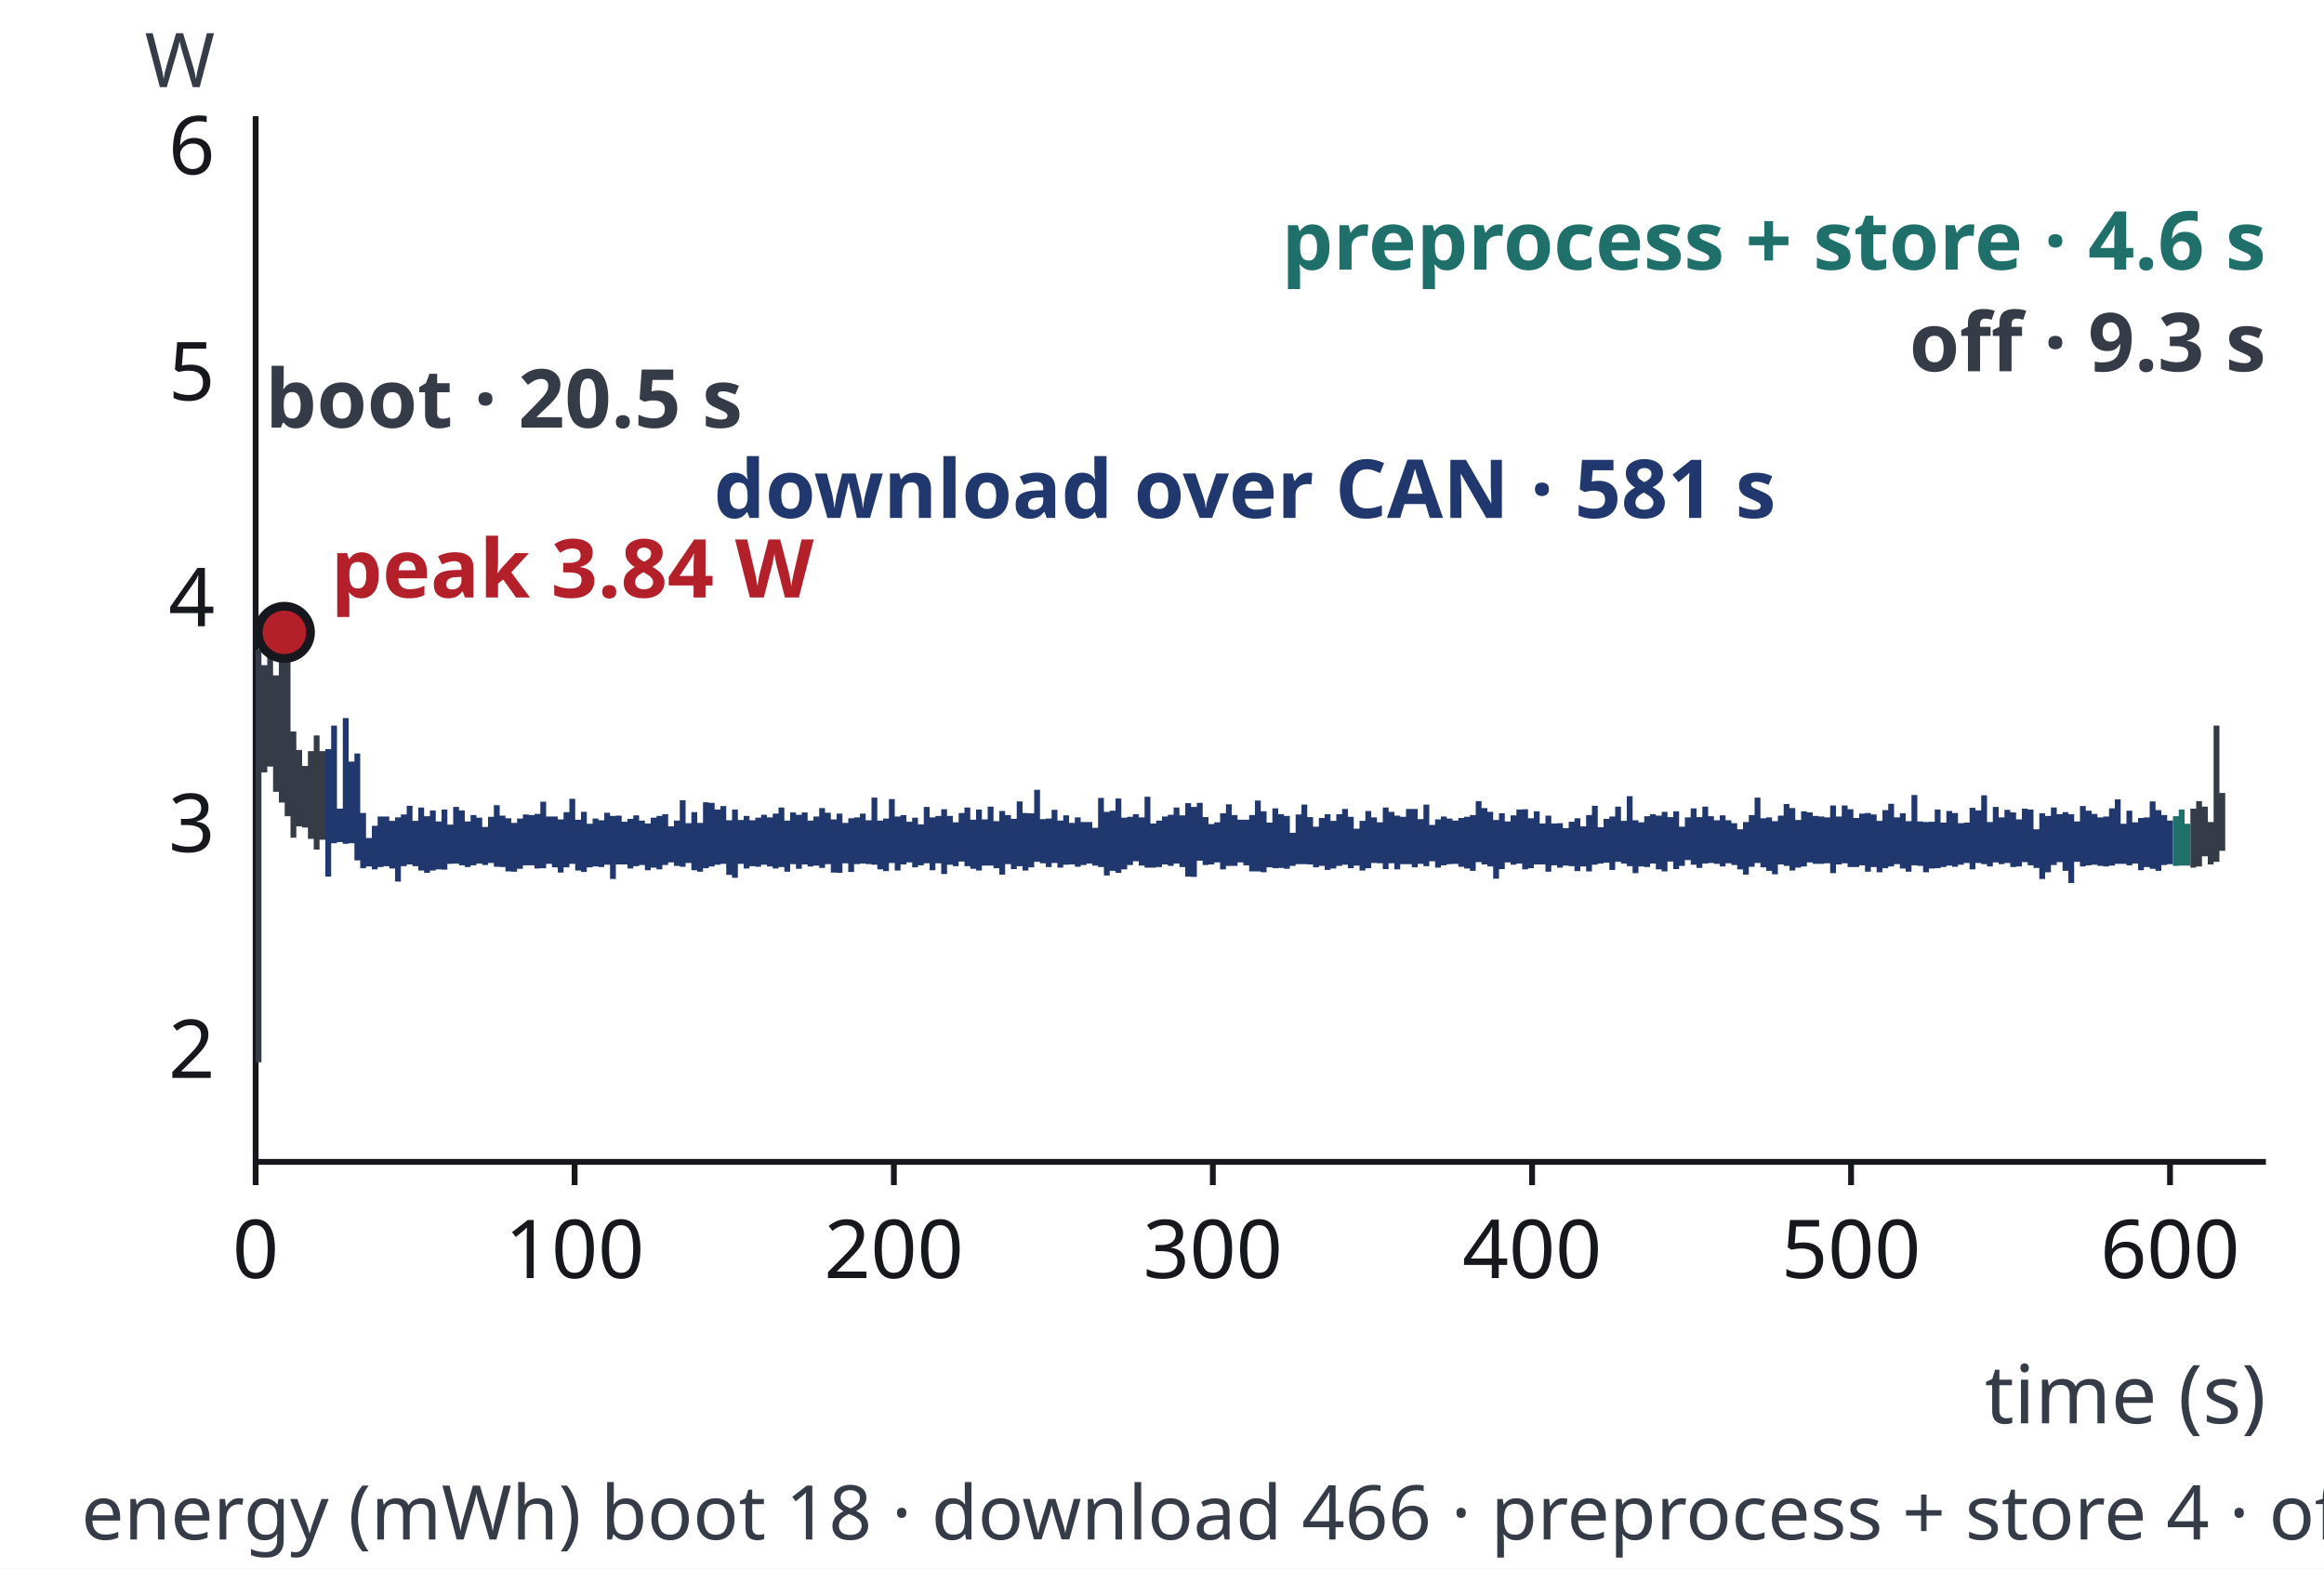
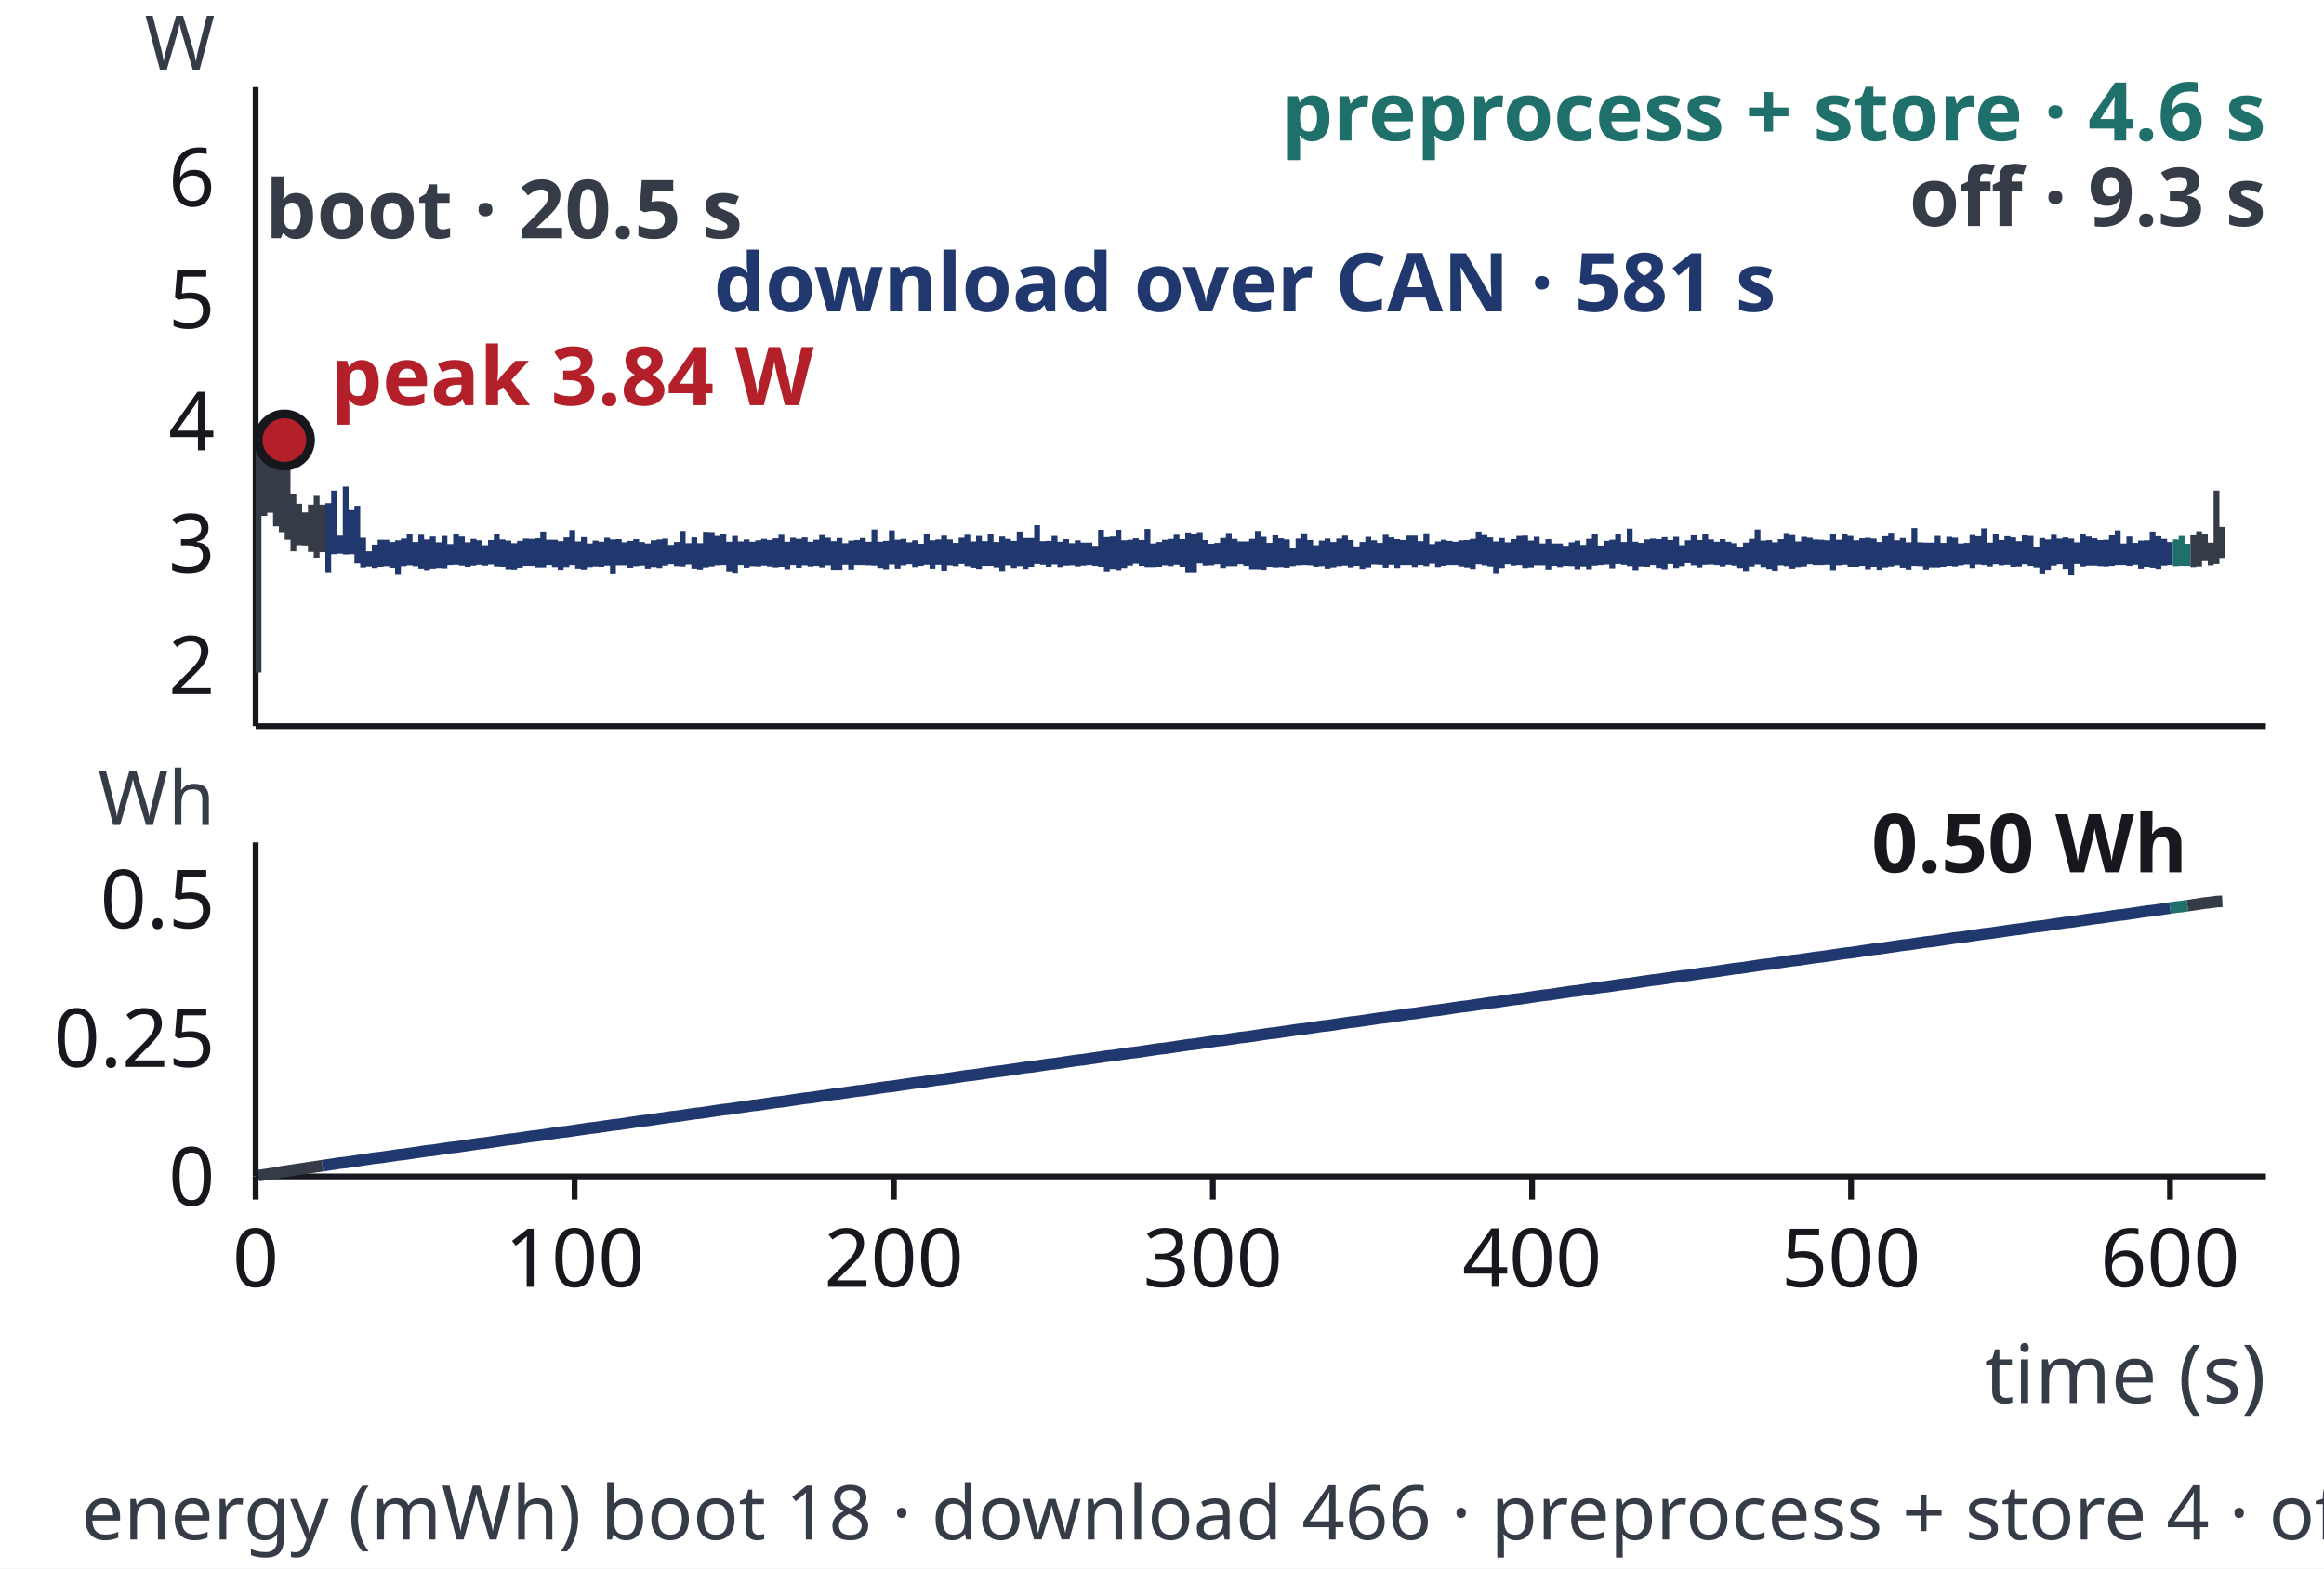
<svg xmlns="http://www.w3.org/2000/svg" width="800" height="540" viewBox="0 0 800 540">
  <rect width="800" height="540" fill="#FFFFFF" />
-   <text x="74" y="371.1" text-anchor="end" style="font-family:'Source Serif 4';font-size:28px" fill="#16181D">2</text>
-   <text x="74" y="293.3" text-anchor="end" style="font-family:'Source Serif 4';font-size:28px" fill="#16181D">3</text>
-   <text x="74" y="215.6" text-anchor="end" style="font-family:'Source Serif 4';font-size:28px" fill="#16181D">4</text>
-   <text x="74" y="137.8" text-anchor="end" style="font-family:'Source Serif 4';font-size:28px" fill="#16181D">5</text>
-   <text x="74" y="60.0" text-anchor="end" style="font-family:'Source Serif 4';font-size:28px" fill="#16181D">6</text>
-   <line x1="88.0" x2="88.0" y1="400" y2="408" stroke="#16181D" stroke-width="2" />
-   <text x="88.0" y="440" text-anchor="middle" style="font-family:'Source Serif 4';font-size:28px" fill="#16181D">0</text>
-   <line x1="197.8" x2="197.8" y1="400" y2="408" stroke="#16181D" stroke-width="2" />
-   <text x="197.8" y="440" text-anchor="middle" style="font-family:'Source Serif 4';font-size:28px" fill="#16181D">100</text>
-   <line x1="307.7" x2="307.7" y1="400" y2="408" stroke="#16181D" stroke-width="2" />
-   <text x="307.7" y="440" text-anchor="middle" style="font-family:'Source Serif 4';font-size:28px" fill="#16181D">200</text>
-   <line x1="417.5" x2="417.5" y1="400" y2="408" stroke="#16181D" stroke-width="2" />
-   <text x="417.5" y="440" text-anchor="middle" style="font-family:'Source Serif 4';font-size:28px" fill="#16181D">300</text>
-   <line x1="527.4" x2="527.4" y1="400" y2="408" stroke="#16181D" stroke-width="2" />
-   <text x="527.4" y="440" text-anchor="middle" style="font-family:'Source Serif 4';font-size:28px" fill="#16181D">400</text>
-   <line x1="637.2" x2="637.2" y1="400" y2="408" stroke="#16181D" stroke-width="2" />
-   <text x="637.2" y="440" text-anchor="middle" style="font-family:'Source Serif 4';font-size:28px" fill="#16181D">500</text>
-   <line x1="747.0" x2="747.0" y1="400" y2="408" stroke="#16181D" stroke-width="2" />
-   <text x="747.0" y="440" text-anchor="middle" style="font-family:'Source Serif 4';font-size:28px" fill="#16181D">600</text>
-   <line x1="88" x2="88" y1="40" y2="400" stroke="#16181D" stroke-width="2" />
-   <line x1="88" x2="780" y1="400" y2="400" stroke="#16181D" stroke-width="2" />
-   <path d="M89,223.7 L89,365.7 M91,229.0 L91,265.9 M93,223.5 L93,263.9 M95,232.5 L95,272.6 M97,217.7 L97,276.3 M99,219.5 L99,281.0 M101,251.8 L101,288.4 M103,258.2 L103,284.5 M105,263.7 L105,284.9 M107,258.6 L107,288.8 M109,253.2 L109,292.5 M111,258.6 L111,289.1 M755,278.4 L755,298.7 M757,275.8 L757,298.3 M759,277.7 L759,294.8 M761,283.0 L761,297.6 M763,249.8 L763,296.7 M765,273.0 L765,292.9" fill="none" stroke="#353B47" stroke-width="2" />
-   <path d="M113,257.9 L113,301.8 M115,249.8 L115,290.3 M117,278.4 L117,289.9 M119,247.2 L119,290.5 M121,262.2 L121,290.3 M123,259.4 L123,296.2 M125,279.9 L125,298.9 M127,288.5 L127,298.3 M129,284.3 L129,299.3 M131,281.1 L131,298.5 M133,281.1 L133,298.2 M135,282.6 L135,299.0 M137,281.4 L137,303.5 M139,280.4 L139,298.2 M141,277.4 L141,297.6 M143,282.6 L143,298.2 M145,278.0 L145,299.7 M147,281.0 L147,300.5 M149,279.0 L149,299.7 M151,282.8 L151,299.3 M153,278.7 L153,299.4 M155,283.9 L155,297.4 M157,277.8 L157,297.3 M159,279.0 L159,297.9 M161,282.8 L161,298.5 M163,280.6 L163,297.9 M165,281.5 L165,297.3 M167,284.7 L167,297.8 M169,281.2 L169,297.1 M171,277.2 L171,298.4 M173,280.8 L173,298.5 M175,281.7 L175,300.0 M177,283.3 L177,300.1 M179,281.8 L179,299.1 M181,280.4 L181,297.9 M183,280.6 L183,297.9 M185,280.2 L185,299.0 M187,276.0 L187,298.9 M189,281.1 L189,297.4 M191,281.1 L191,298.6 M193,282.1 L193,300.4 M195,279.6 L195,298.6 M197,275.0 L197,297.4 M199,282.2 L199,299.7 M201,279.5 L201,300.2 M203,283.6 L203,298.6 M205,281.8 L205,298.3 M207,282.4 L207,298.5 M209,279.8 L209,297.7 M211,280.9 L211,302.6 M213,280.8 L213,297.6 M215,282.9 L215,297.6 M217,281.9 L217,299.0 M219,280.7 L219,298.2 M221,282.5 L221,297.8 M223,283.5 L223,299.6 M225,281.5 L225,298.7 M227,280.9 L227,299.3 M229,280.3 L229,297.8 M231,284.5 L231,296.9 M233,282.5 L233,298.1 M235,275.5 L235,298.4 M237,283.4 L237,297.1 M239,279.6 L239,299.6 M241,283.3 L241,300.1 M243,276.2 L243,298.9 M245,276.4 L245,298.3 M247,278.7 L247,297.7 M249,277.5 L249,297.4 M251,282.4 L251,301.2 M253,278.7 L253,302.2 M255,282.3 L255,297.4 M257,280.9 L257,299.0 M259,282.4 L259,298.2 M261,281.5 L261,298.4 M263,280.5 L263,297.7 M265,281.4 L265,298.3 M267,280.1 L267,299.0 M269,278.0 L269,298.5 M271,282.5 L271,300.1 M273,279.7 L273,297.5 M275,280.5 L275,299.1 M277,279.7 L277,297.6 M279,282.5 L279,298.3 M281,281.1 L281,298.0 M283,278.2 L283,298.8 M285,279.8 L285,297.5 M287,282.1 L287,300.4 M289,280.1 L289,300.5 M291,283.3 L291,297.2 M293,281.7 L293,300.2 M295,281.4 L295,297.5 M297,280.1 L297,297.3 M299,282.4 L299,297.5 M301,274.6 L301,297.7 M303,282.5 L303,299.3 M305,281.8 L305,299.9 M307,275.1 L307,297.1 M309,281.1 L309,299.7 M311,280.6 L311,297.6 M313,282.9 L313,296.9 M315,281.5 L315,298.6 M317,283.8 L317,297.9 M319,277.8 L319,297.2 M321,281.4 L321,299.6 M323,280.9 L323,297.2 M325,278.6 L325,300.9 M327,280.9 L327,297.7 M329,283.1 L329,298.2 M331,279.9 L331,296.6 M333,278.0 L333,298.2 M335,282.2 L335,299.1 M337,278.7 L337,299.7 M339,282.1 L339,298.0 M341,277.7 L341,298.0 M343,282.7 L343,298.9 M345,279.2 L345,301.1 M347,280.6 L347,297.5 M349,281.9 L349,299.2 M351,275.9 L351,298.2 M353,279.9 L353,299.7 M355,280.0 L355,298.6 M357,271.9 L357,296.7 M359,282.0 L359,297.2 M361,281.8 L361,298.5 M363,278.8 L363,297.1 M365,282.5 L365,298.7 M367,280.7 L367,297.7 M369,283.3 L369,297.6 M371,281.4 L371,298.4 M373,283.0 L373,297.8 M375,283.0 L375,297.3 M377,285.0 L377,298.0 M379,274.7 L379,298.5 M381,279.5 L381,301.4 M383,279.1 L383,299.8 M385,274.9 L385,300.5 M387,281.5 L387,299.3 M389,281.2 L389,297.8 M391,280.3 L391,296.5 M393,281.4 L393,298.0 M395,274.3 L395,298.7 M397,283.5 L397,298.7 M399,282.5 L399,298.5 M401,281.1 L401,297.6 M403,280.5 L403,298.1 M405,278.0 L405,297.3 M407,280.7 L407,298.5 M409,276.5 L409,301.8 M411,277.8 L411,301.9 M413,276.4 L413,296.3 M415,281.3 L415,297.8 M417,283.7 L417,297.6 M419,283.1 L419,296.9 M421,280.0 L421,299.3 M423,276.9 L423,298.1 M425,280.6 L425,298.1 M427,282.2 L427,296.9 M429,282.2 L429,297.9 M431,280.6 L431,300.0 M433,275.6 L433,300.0 M435,279.3 L435,300.3 M437,283.2 L437,298.6 M439,278.3 L439,298.9 M441,280.3 L441,298.8 M443,280.9 L443,299.1 M445,286.7 L445,298.1 M447,280.4 L447,297.5 M449,277.0 L449,297.5 M451,281.3 L451,297.6 M453,284.6 L453,298.6 M455,281.6 L455,298.1 M457,280.3 L457,299.5 M459,282.6 L459,299.0 M461,280.3 L461,298.1 M463,278.5 L463,297.7 M465,281.2 L465,298.9 M467,285.3 L467,298.0 M469,282.6 L469,299.7 M471,279.2 L471,298.9 M473,281.4 L473,297.1 M475,283.1 L475,297.2 M477,278.0 L477,299.2 M479,279.5 L479,297.2 M481,280.8 L481,299.3 M483,281.2 L483,297.5 M485,278.5 L485,297.5 M487,278.5 L487,298.6 M489,282.0 L489,297.4 M491,277.0 L491,298.2 M493,284.0 L493,296.5 M495,282.1 L495,298.7 M497,281.1 L497,297.9 M499,281.8 L499,297.5 M501,282.5 L501,297.4 M503,281.6 L503,298.4 M505,281.2 L505,299.0 M507,280.6 L507,299.8 M509,275.8 L509,296.8 M511,278.2 L511,297.6 M513,279.5 L513,298.3 M515,282.3 L515,302.5 M517,280.0 L517,299.2 M519,282.8 L519,296.9 M521,280.7 L521,297.7 M523,278.7 L523,297.3 M525,278.6 L525,299.3 M527,281.7 L527,298.9 M529,279.3 L529,297.6 M531,283.5 L531,297.6 M533,280.8 L533,300.1 M535,283.5 L535,297.9 M537,283.4 L537,298.7 M539,285.1 L539,298.0 M541,282.9 L541,298.2 M543,281.7 L543,299.9 M545,284.5 L545,298.3 M547,280.6 L547,300.0 M549,277.4 L549,297.7 M551,284.8 L551,297.3 M553,281.9 L553,297.0 M555,281.1 L555,299.5 M557,277.7 L557,296.7 M559,282.6 L559,297.3 M561,274.1 L561,298.2 M563,282.4 L563,300.6 M565,283.1 L565,298.3 M567,281.0 L567,298.5 M569,280.3 L569,297.3 M571,280.8 L571,299.3 M573,279.5 L573,300.0 M575,281.3 L575,296.6 M577,279.3 L577,299.2 M579,284.6 L579,298.1 M581,281.4 L581,296.1 M583,278.3 L583,297.7 M585,281.3 L585,298.8 M587,277.7 L587,297.3 M589,281.0 L589,297.1 M591,282.4 L591,297.4 M593,280.7 L593,298.3 M595,282.4 L595,297.2 M597,283.4 L597,297.8 M599,285.5 L599,299.3 M601,283.0 L601,301.1 M603,280.6 L603,298.4 M605,274.6 L605,297.1 M607,281.7 L607,298.6 M609,281.4 L609,299.8 M611,282.7 L611,301.0 M613,280.8 L613,297.6 M615,276.8 L615,298.1 M617,278.2 L617,299.7 M619,282.3 L619,298.7 M621,279.3 L621,298.3 M623,279.7 L623,296.9 M625,280.9 L625,297.4 M627,281.1 L627,297.4 M629,281.4 L629,297.2 M631,277.3 L631,300.6 M633,281.1 L633,297.6 M635,277.3 L635,297.2 M637,278.6 L637,298.5 M639,281.6 L639,298.5 M641,280.1 L641,297.9 M643,279.9 L643,300.1 M645,280.4 L645,298.5 M647,282.6 L647,300.3 M649,278.9 L649,298.9 M651,276.7 L651,298.3 M653,281.4 L653,297.5 M655,280.0 L655,299.0 M657,282.7 L657,300.1 M659,273.7 L659,297.9 M661,282.8 L661,298.1 M663,283.0 L663,300.3 M665,282.9 L665,299.0 M667,278.7 L667,298.9 M669,283.2 L669,298.5 M671,279.2 L671,298.0 M673,279.9 L673,298.4 M675,283.4 L675,297.7 M677,283.2 L677,297.1 M679,278.1 L679,299.3 M681,279.0 L681,297.1 M683,273.8 L683,297.5 M685,283.0 L685,298.3 M687,277.8 L687,296.9 M689,281.4 L689,297.5 M691,278.8 L691,297.1 M693,279.7 L693,298.5 M695,282.1 L695,298.3 M697,278.4 L697,296.8 M699,278.7 L699,297.9 M701,285.5 L701,298.8 M703,280.0 L703,302.6 M705,280.9 L705,300.3 M707,278.0 L707,297.8 M709,280.3 L709,296.8 M711,279.6 L711,299.8 M713,280.3 L713,304.0 M715,282.8 L715,296.7 M717,277.5 L717,298.3 M719,279.1 L719,297.9 M721,280.2 L721,297.7 M723,281.4 L723,298.1 M725,281.1 L725,298.3 M727,278.3 L727,298.0 M729,275.2 L729,297.4 M731,283.6 L731,297.4 M733,279.1 L733,297.9 M735,283.1 L735,297.3 M737,281.6 L737,299.6 M739,281.4 L739,298.5 M741,275.9 L741,299.1 M743,278.9 L743,299.8 M745,280.6 L745,297.8 M747,282.5 L747,297.5" fill="none" stroke="#20386E" stroke-width="2" />
-   <path d="M749,281.0 L749,298.1 M751,278.7 L751,298.0 M753,283.6 L753,298.0" fill="none" stroke="#1F6F6B" stroke-width="2" />
-   <text x="91.3" y="147.2" text-anchor="start" style="font-family:'Source Serif 4';font-size:28px;font-weight:700" fill="#353B47">boot · 20.5 s</text>
-   <text x="428.5" y="178.3" text-anchor="middle" style="font-family:'Source Serif 4';font-size:28px;font-weight:700" fill="#20386E">download over CAN · 581 s</text>
-   <text x="780.0" y="92.8" text-anchor="end" style="font-family:'Source Serif 4';font-size:28px;font-weight:700" fill="#1F6F6B">preprocess + store · 4.6 s</text>
-   <text x="780.0" y="127.8" text-anchor="end" style="font-family:'Source Serif 4';font-size:28px;font-weight:700" fill="#353B47">off · 9.3 s</text>
-   <circle cx="97.9" cy="217.7" r="9" fill="#B3202A" stroke="#16181D" stroke-width="3" />
-   <text x="113.9" y="205.7" text-anchor="start" style="font-family:'Source Serif 4';font-size:28px;font-weight:700" fill="#B3202A">peak 3.84 W</text>
-   <text x="74" y="30" text-anchor="end" style="font-family:'Source Serif 4';font-size:26px" fill="#353B47">W</text>
-   <text x="780" y="490" text-anchor="end" style="font-family:'Source Serif 4';font-size:28px" fill="#353B47">time (s)</text>
+   <text x="74" y="239.0" text-anchor="end" style="font-family:'Source Serif 4';font-size:28px" fill="#16181D">2</text>
+   <text x="74" y="197.0" text-anchor="end" style="font-family:'Source Serif 4';font-size:28px" fill="#16181D">3</text>
+   <text x="74" y="155.0" text-anchor="end" style="font-family:'Source Serif 4';font-size:28px" fill="#16181D">4</text>
+   <text x="74" y="113.0" text-anchor="end" style="font-family:'Source Serif 4';font-size:28px" fill="#16181D">5</text>
+   <text x="74" y="71.0" text-anchor="end" style="font-family:'Source Serif 4';font-size:28px" fill="#16181D">6</text>
+   <text x="74" y="415.0" text-anchor="end" style="font-family:'Source Serif 4';font-size:28px" fill="#16181D">0</text>
+   <text x="74" y="367.3" text-anchor="end" style="font-family:'Source Serif 4';font-size:28px" fill="#16181D">0.25</text>
+   <text x="74" y="319.5" text-anchor="end" style="font-family:'Source Serif 4';font-size:28px" fill="#16181D">0.5</text>
+   <line x1="88.0" x2="88.0" y1="405" y2="413" stroke="#16181D" stroke-width="2" />
+   <text x="88.0" y="443" text-anchor="middle" style="font-family:'Source Serif 4';font-size:28px" fill="#16181D">0</text>
+   <line x1="197.8" x2="197.8" y1="405" y2="413" stroke="#16181D" stroke-width="2" />
+   <text x="197.8" y="443" text-anchor="middle" style="font-family:'Source Serif 4';font-size:28px" fill="#16181D">100</text>
+   <line x1="307.7" x2="307.7" y1="405" y2="413" stroke="#16181D" stroke-width="2" />
+   <text x="307.7" y="443" text-anchor="middle" style="font-family:'Source Serif 4';font-size:28px" fill="#16181D">200</text>
+   <line x1="417.5" x2="417.5" y1="405" y2="413" stroke="#16181D" stroke-width="2" />
+   <text x="417.5" y="443" text-anchor="middle" style="font-family:'Source Serif 4';font-size:28px" fill="#16181D">300</text>
+   <line x1="527.4" x2="527.4" y1="405" y2="413" stroke="#16181D" stroke-width="2" />
+   <text x="527.4" y="443" text-anchor="middle" style="font-family:'Source Serif 4';font-size:28px" fill="#16181D">400</text>
+   <line x1="637.2" x2="637.2" y1="405" y2="413" stroke="#16181D" stroke-width="2" />
+   <text x="637.2" y="443" text-anchor="middle" style="font-family:'Source Serif 4';font-size:28px" fill="#16181D">500</text>
+   <line x1="747.0" x2="747.0" y1="405" y2="413" stroke="#16181D" stroke-width="2" />
+   <text x="747.0" y="443" text-anchor="middle" style="font-family:'Source Serif 4';font-size:28px" fill="#16181D">600</text>
+   <line x1="88" x2="88" y1="30" y2="250" stroke="#16181D" stroke-width="2" />
+   <line x1="88" x2="780" y1="250" y2="250" stroke="#16181D" stroke-width="2" />
+   <line x1="88" x2="88" y1="290" y2="405" stroke="#16181D" stroke-width="2" />
+   <line x1="88" x2="780" y1="405" y2="405" stroke="#16181D" stroke-width="2" />
+   <path d="M89,154.8 L89,231.5 M91,157.6 L91,177.6 M93,154.7 L93,176.5 M95,159.6 L95,181.2 M97,151.5 L97,183.2 M99,152.5 L99,185.8 M101,170.0 L101,189.8 M103,173.4 L103,187.7 M105,176.4 L105,187.8 M107,173.7 L107,190.0 M109,170.7 L109,192.0 M111,173.7 L111,190.1 M755,184.3 L755,195.3 M757,182.9 L757,195.1 M759,183.9 L759,193.2 M761,186.8 L761,194.7 M763,168.9 L763,194.2 M765,181.4 L765,192.1" fill="none" stroke="#353B47" stroke-width="2" />
+   <path d="M113,173.2 L113,197.0 M115,168.9 L115,190.8 M117,184.4 L117,190.6 M119,167.5 L119,190.9 M121,175.6 L121,190.8 M123,174.1 L123,194.0 M125,185.1 L125,195.4 M127,189.8 L127,195.1 M129,187.5 L129,195.6 M131,185.8 L131,195.2 M133,185.8 L133,195.0 M135,186.6 L135,195.5 M137,186.0 L137,197.9 M139,185.4 L139,195.0 M141,183.8 L141,194.7 M143,186.6 L143,195.0 M145,184.1 L145,195.8 M147,185.7 L147,196.3 M149,184.7 L149,195.8 M151,186.7 L151,195.6 M153,184.5 L153,195.7 M155,187.3 L155,194.6 M157,184.0 L157,194.5 M159,184.7 L159,194.8 M161,186.7 L161,195.2 M163,185.5 L163,194.8 M165,186.0 L165,194.5 M167,187.7 L167,194.8 M169,185.9 L169,194.4 M171,183.7 L171,195.1 M173,185.7 L173,195.2 M175,186.1 L175,196.0 M177,187.0 L177,196.1 M179,186.2 L179,195.5 M181,185.4 L181,194.9 M183,185.5 L183,194.9 M185,185.3 L185,195.4 M187,183.0 L187,195.4 M189,185.8 L189,194.6 M191,185.8 L191,195.3 M193,186.3 L193,196.2 M195,185.0 L195,195.3 M197,182.5 L197,194.6 M199,186.4 L199,195.8 M201,184.9 L201,196.1 M203,187.1 L203,195.3 M205,186.1 L205,195.1 M207,186.5 L207,195.2 M209,185.1 L209,194.8 M211,185.7 L211,197.4 M213,185.6 L213,194.7 M215,186.7 L215,194.7 M217,186.2 L217,195.5 M219,185.6 L219,195.0 M221,186.6 L221,194.8 M223,187.1 L223,195.8 M225,186.0 L225,195.3 M227,185.7 L227,195.6 M229,185.4 L229,194.8 M231,187.6 L231,194.3 M233,186.6 L233,195.0 M235,182.8 L235,195.1 M237,187.0 L237,194.4 M239,185.0 L239,195.8 M241,187.0 L241,196.1 M243,183.1 L243,195.4 M245,183.2 L245,195.1 M247,184.5 L247,194.7 M249,183.8 L249,194.6 M251,186.5 L251,196.7 M253,184.5 L253,197.2 M255,186.4 L255,194.6 M257,185.7 L257,195.5 M259,186.5 L259,195.0 M261,186.0 L261,195.1 M263,185.5 L263,194.8 M265,185.9 L265,195.1 M267,185.3 L267,195.4 M269,184.1 L269,195.2 M271,186.5 L271,196.0 M273,185.1 L273,194.6 M275,185.5 L275,195.5 M277,185.0 L277,194.7 M279,186.5 L279,195.1 M281,185.8 L281,194.9 M283,184.2 L283,195.4 M285,185.1 L285,194.7 M287,186.3 L287,196.2 M289,185.2 L289,196.2 M291,187.0 L291,194.5 M293,186.1 L293,196.1 M295,185.9 L295,194.6 M297,185.2 L297,194.6 M299,186.5 L299,194.7 M301,182.3 L301,194.8 M303,186.5 L303,195.6 M305,186.2 L305,196.0 M307,182.6 L307,194.4 M309,185.8 L309,195.8 M311,185.5 L311,194.7 M313,186.7 L313,194.3 M315,186.0 L315,195.3 M317,187.2 L317,194.9 M319,184.0 L319,194.5 M321,186.0 L321,195.8 M323,185.7 L323,194.5 M325,184.4 L325,196.5 M327,185.7 L327,194.7 M329,186.9 L329,195.0 M331,185.1 L331,194.2 M333,184.1 L333,195.0 M335,186.4 L335,195.5 M337,184.5 L337,195.9 M339,186.3 L339,194.9 M341,184.0 L341,194.9 M343,186.6 L343,195.4 M345,184.7 L345,196.6 M347,185.5 L347,194.7 M349,186.2 L349,195.6 M351,183.0 L351,195.0 M353,185.2 L353,195.9 M355,185.2 L355,195.2 M357,180.8 L357,194.2 M359,186.3 L359,194.5 M361,186.2 L361,195.2 M363,184.5 L363,194.4 M365,186.5 L365,195.3 M367,185.6 L367,194.8 M369,187.0 L369,194.7 M371,186.0 L371,195.1 M373,186.8 L373,194.8 M375,186.8 L375,194.6 M377,187.9 L377,194.9 M379,182.4 L379,195.2 M381,184.9 L381,196.7 M383,184.7 L383,195.9 M385,182.4 L385,196.3 M387,186.0 L387,195.6 M389,185.8 L389,194.8 M391,185.3 L391,194.1 M393,185.9 L393,194.9 M395,182.1 L395,195.3 M397,187.1 L397,195.3 M399,186.6 L399,195.2 M401,185.8 L401,194.7 M403,185.5 L403,195.0 M405,184.1 L405,194.5 M407,185.6 L407,195.2 M409,183.3 L409,197.0 M411,184.0 L411,197.0 M413,183.2 L413,194.0 M415,185.9 L415,194.8 M417,187.2 L417,194.7 M419,186.9 L419,194.3 M421,185.2 L421,195.6 M423,183.5 L423,195.0 M425,185.5 L425,195.0 M427,186.4 L427,194.3 M429,186.4 L429,194.9 M431,185.5 L431,196.0 M433,182.8 L433,196.0 M435,184.8 L435,196.2 M437,186.9 L437,195.2 M439,184.3 L439,195.4 M441,185.3 L441,195.3 M443,185.7 L443,195.5 M445,188.8 L445,195.0 M447,185.4 L447,194.7 M449,183.6 L449,194.6 M451,185.9 L451,194.7 M453,187.7 L453,195.2 M455,186.1 L455,195.0 M457,185.4 L457,195.8 M459,186.6 L459,195.4 M461,185.4 L461,195.0 M463,184.4 L463,194.8 M465,185.9 L465,195.4 M467,188.1 L467,194.9 M469,186.6 L469,195.9 M471,184.8 L471,195.4 M473,186.0 L473,194.4 M475,186.9 L475,194.5 M477,184.1 L477,195.5 M479,185.0 L479,194.5 M481,185.6 L481,195.6 M483,185.9 L483,194.6 M485,184.4 L485,194.6 M487,184.4 L487,195.3 M489,186.3 L489,194.6 M491,183.6 L491,195.0 M493,187.3 L493,194.1 M495,186.4 L495,195.3 M497,185.8 L497,194.9 M499,186.2 L499,194.6 M501,186.5 L501,194.6 M503,186.0 L503,195.1 M505,185.9 L505,195.4 M507,185.5 L507,195.9 M509,183.0 L509,194.3 M511,184.2 L511,194.7 M513,185.0 L513,195.1 M515,186.4 L515,197.3 M517,185.2 L517,195.6 M519,186.7 L519,194.3 M521,185.6 L521,194.8 M523,184.5 L523,194.6 M525,184.4 L525,195.6 M527,186.1 L527,195.4 M529,184.8 L529,194.7 M531,187.1 L531,194.7 M533,185.6 L533,196.1 M535,187.1 L535,194.9 M537,187.1 L537,195.3 M539,187.9 L539,194.9 M541,186.7 L541,195.0 M543,186.1 L543,196.0 M545,187.6 L545,195.1 M547,185.5 L547,196.0 M549,183.8 L549,194.8 M551,187.8 L551,194.6 M553,186.2 L553,194.4 M555,185.8 L555,195.7 M557,183.9 L557,194.2 M559,186.6 L559,194.5 M561,182.0 L561,195.0 M563,186.5 L563,196.3 M565,186.9 L565,195.1 M567,185.7 L567,195.2 M569,185.4 L569,194.6 M571,185.6 L571,195.6 M573,184.9 L573,196.0 M575,185.9 L575,194.2 M577,184.8 L577,195.6 M579,187.7 L579,195.0 M581,186.0 L581,193.9 M583,184.3 L583,194.7 M585,185.9 L585,195.4 M587,184.0 L587,194.5 M589,185.7 L589,194.4 M591,186.5 L591,194.6 M593,185.6 L593,195.1 M595,186.5 L595,194.5 M597,187.0 L597,194.8 M599,188.2 L599,195.6 M601,186.8 L601,196.6 M603,185.5 L603,195.1 M605,182.3 L605,194.4 M607,186.1 L607,195.3 M609,185.9 L609,195.9 M611,186.7 L611,196.5 M613,185.6 L613,194.7 M615,183.5 L615,195.0 M617,184.2 L617,195.8 M619,186.4 L619,195.3 M621,184.8 L621,195.1 M623,185.1 L623,194.3 M625,185.7 L625,194.6 M627,185.8 L627,194.6 M629,186.0 L629,194.5 M631,183.7 L631,196.3 M633,185.8 L633,194.7 M635,183.7 L635,194.5 M637,184.5 L637,195.2 M639,186.0 L639,195.2 M641,185.3 L641,194.9 M643,185.1 L643,196.0 M645,185.4 L645,195.2 M647,186.6 L647,196.2 M649,184.6 L649,195.4 M651,183.4 L651,195.1 M653,186.0 L653,194.7 M655,185.2 L655,195.5 M657,186.7 L657,196.1 M659,181.8 L659,194.9 M661,186.7 L661,195.0 M663,186.8 L663,196.1 M665,186.8 L665,195.4 M667,184.5 L667,195.4 M669,186.9 L669,195.2 M671,184.8 L671,194.9 M673,185.1 L673,195.1 M675,187.1 L675,194.7 M677,186.9 L677,194.4 M679,184.2 L679,195.6 M681,184.6 L681,194.4 M683,181.9 L683,194.6 M685,186.8 L685,195.1 M687,184.0 L687,194.3 M689,185.9 L689,194.7 M691,184.6 L691,194.5 M693,185.0 L693,195.2 M695,186.3 L695,195.1 M697,184.3 L697,194.3 M699,184.5 L699,194.9 M701,188.2 L701,195.4 M703,185.2 L703,197.4 M705,185.7 L705,196.2 M707,184.1 L707,194.8 M709,185.4 L709,194.3 M711,185.0 L711,195.9 M713,185.4 L713,198.1 M715,186.7 L715,194.2 M717,183.8 L717,195.1 M719,184.7 L719,194.8 M721,185.3 L721,194.8 M723,185.9 L723,195.0 M725,185.8 L725,195.1 M727,184.3 L727,194.9 M729,182.6 L729,194.6 M731,187.1 L731,194.6 M733,184.7 L733,194.9 M735,186.9 L735,194.5 M737,186.1 L737,195.8 M739,186.0 L739,195.2 M741,183.0 L741,195.5 M743,184.6 L743,195.9 M745,185.5 L745,194.8 M747,186.6 L747,194.6" fill="none" stroke="#20386E" stroke-width="2" />
+   <path d="M749,185.7 L749,195.0 M751,184.5 L751,194.9 M753,187.2 L753,194.9" fill="none" stroke="#1F6F6B" stroke-width="2" />
+   <polyline points="89.0,404.7 91.0,404.4 93.0,404.1 95.0,403.8 97.0,403.4 99.0,403.1 101.0,402.8 103.0,402.5 105.0,402.2 107.0,401.9 109.0,401.6 111.0,401.3" fill="none" stroke="#353B47" stroke-width="4" stroke-linejoin="round" />
+   <polyline points="111.0,401.3 113.0,401.0 115.0,400.7 117.0,400.4 119.0,400.2 121.0,399.9 123.0,399.6 125.0,399.3 127.0,399.0 129.0,398.7 131.0,398.5 133.0,398.2 135.0,397.9 137.0,397.6 139.0,397.4 141.0,397.1 143.0,396.8 145.0,396.5 147.0,396.2 149.0,396.0 151.0,395.7 153.0,395.4 155.0,395.1 157.0,394.9 159.0,394.6 161.0,394.3 163.0,394.0 165.0,393.7 167.0,393.5 169.0,393.2 171.0,392.9 173.0,392.6 175.0,392.3 177.0,392.1 179.0,391.8 181.0,391.5 183.0,391.2 185.0,391.0 187.0,390.7 189.0,390.4 191.0,390.1 193.0,389.8 195.0,389.6 197.0,389.3 199.0,389.0 201.0,388.7 203.0,388.4 205.0,388.2 207.0,387.9 209.0,387.6 211.0,387.3 213.0,387.1 215.0,386.8 217.0,386.5 219.0,386.2 221.0,385.9 223.0,385.7 225.0,385.4 227.0,385.1 229.0,384.8 231.0,384.5 233.0,384.3 235.0,384.0 237.0,383.7 239.0,383.4 241.0,383.2 243.0,382.9 245.0,382.6 247.0,382.3 249.0,382.0 251.0,381.8 253.0,381.5 255.0,381.2 257.0,380.9 259.0,380.6 261.0,380.4 263.0,380.1 265.0,379.8 267.0,379.5 269.0,379.3 271.0,379.0 273.0,378.7 275.0,378.4 277.0,378.1 279.0,377.9 281.0,377.6 283.0,377.3 285.0,377.0 287.0,376.7 289.0,376.5 291.0,376.2 293.0,375.9 295.0,375.6 297.0,375.4 299.0,375.1 301.0,374.8 303.0,374.5 305.0,374.2 307.0,374.0 309.0,373.7 311.0,373.4 313.0,373.1 315.0,372.8 317.0,372.6 319.0,372.3 321.0,372.0 323.0,371.7 325.0,371.5 327.0,371.2 329.0,370.9 331.0,370.6 333.0,370.3 335.0,370.1 337.0,369.8 339.0,369.5 341.0,369.2 343.0,368.9 345.0,368.7 347.0,368.4 349.0,368.1 351.0,367.8 353.0,367.5 355.0,367.3 357.0,367.0 359.0,366.7 361.0,366.4 363.0,366.2 365.0,365.9 367.0,365.6 369.0,365.3 371.0,365.0 373.0,364.8 375.0,364.5 377.0,364.2 379.0,363.9 381.0,363.6 383.0,363.4 385.0,363.1 387.0,362.8 389.0,362.5 391.0,362.3 393.0,362.0 395.0,361.7 397.0,361.4 399.0,361.1 401.0,360.9 403.0,360.6 405.0,360.3 407.0,360.0 409.0,359.7 411.0,359.5 413.0,359.2 415.0,358.9 417.0,358.6 419.0,358.3 421.0,358.1 423.0,357.8 425.0,357.5 427.0,357.2 429.0,357.0 431.0,356.7 433.0,356.4 435.0,356.1 437.0,355.8 439.0,355.6 441.0,355.3 443.0,355.0 445.0,354.7 447.0,354.4 449.0,354.2 451.0,353.9 453.0,353.6 455.0,353.3 457.0,353.1 459.0,352.8 461.0,352.5 463.0,352.2 465.0,351.9 467.0,351.7 469.0,351.4 471.0,351.1 473.0,350.8 475.0,350.5 477.0,350.3 479.0,350.0 481.0,349.7 483.0,349.4 485.0,349.1 487.0,348.9 489.0,348.6 491.0,348.3 493.0,348.0 495.0,347.8 497.0,347.5 499.0,347.2 501.0,346.9 503.0,346.6 505.0,346.4 507.0,346.1 509.0,345.8 511.0,345.5 513.0,345.2 515.0,345.0 517.0,344.7 519.0,344.4 521.0,344.1 523.0,343.9 525.0,343.6 527.0,343.3 529.0,343.0 531.0,342.7 533.0,342.5 535.0,342.2 537.0,341.9 539.0,341.6 541.0,341.3 543.0,341.1 545.0,340.8 547.0,340.5 549.0,340.2 551.0,339.9 553.0,339.7 555.0,339.4 557.0,339.1 559.0,338.8 561.0,338.6 563.0,338.3 565.0,338.0 567.0,337.7 569.0,337.4 571.0,337.2 573.0,336.9 575.0,336.6 577.0,336.3 579.0,336.0 581.0,335.8 583.0,335.5 585.0,335.2 587.0,334.9 589.0,334.7 591.0,334.4 593.0,334.1 595.0,333.8 597.0,333.5 599.0,333.3 601.0,333.0 603.0,332.7 605.0,332.4 607.0,332.1 609.0,331.9 611.0,331.6 613.0,331.3 615.0,331.0 617.0,330.7 619.0,330.5 621.0,330.2 623.0,329.9 625.0,329.6 627.0,329.4 629.0,329.1 631.0,328.8 633.0,328.5 635.0,328.2 637.0,328.0 639.0,327.7 641.0,327.4 643.0,327.1 645.0,326.8 647.0,326.6 649.0,326.3 651.0,326.0 653.0,325.7 655.0,325.4 657.0,325.2 659.0,324.9 661.0,324.6 663.0,324.3 665.0,324.1 667.0,323.8 669.0,323.5 671.0,323.2 673.0,322.9 675.0,322.7 677.0,322.4 679.0,322.1 681.0,321.8 683.0,321.5 685.0,321.3 687.0,321.0 689.0,320.7 691.0,320.4 693.0,320.1 695.0,319.9 697.0,319.6 699.0,319.3 701.0,319.0 703.0,318.8 705.0,318.5 707.0,318.2 709.0,317.9 711.0,317.6 713.0,317.4 715.0,317.1 717.0,316.8 719.0,316.5 721.0,316.2 723.0,316.0 725.0,315.7 727.0,315.4 729.0,315.1 731.0,314.9 733.0,314.6 735.0,314.3 737.0,314.0 739.0,313.7 741.0,313.5 743.0,313.2 745.0,312.9 747.0,312.6" fill="none" stroke="#20386E" stroke-width="4" stroke-linejoin="round" />
+   <polyline points="747.0,312.6 749.0,312.3 751.0,312.1 753.0,311.8" fill="none" stroke="#1F6F6B" stroke-width="4" stroke-linejoin="round" />
+   <polyline points="753.0,311.8 755.0,311.5 757.0,311.2 759.0,310.9 761.0,310.7 763.0,310.4 765.0,310.3" fill="none" stroke="#353B47" stroke-width="4" stroke-linejoin="round" />
+   <text x="753.0" y="300.3" text-anchor="end" style="font-family:'Source Serif 4';font-size:28px;font-weight:700" fill="#16181D">0.50 Wh</text>
+   <text x="91.3" y="82.0" text-anchor="start" style="font-family:'Source Serif 4';font-size:28px;font-weight:700" fill="#353B47">boot · 20.5 s</text>
+   <text x="428.5" y="107.2" text-anchor="middle" style="font-family:'Source Serif 4';font-size:28px;font-weight:700" fill="#20386E">download over CAN · 581 s</text>
+   <text x="780.0" y="48.4" text-anchor="end" style="font-family:'Source Serif 4';font-size:28px;font-weight:700" fill="#1F6F6B">preprocess + store · 4.6 s</text>
+   <text x="780.0" y="77.8" text-anchor="end" style="font-family:'Source Serif 4';font-size:28px;font-weight:700" fill="#353B47">off · 9.3 s</text>
+   <circle cx="97.9" cy="151.5" r="9" fill="#B3202A" stroke="#16181D" stroke-width="3" />
+   <text x="113.9" y="139.5" text-anchor="start" style="font-family:'Source Serif 4';font-size:28px;font-weight:700" fill="#B3202A">peak 3.84 W</text>
+   <text x="74" y="24" text-anchor="end" style="font-family:'Source Serif 4';font-size:26px" fill="#353B47">W</text>
+   <text x="74" y="284" text-anchor="end" style="font-family:'Source Serif 4';font-size:26px" fill="#353B47">Wh</text>
+   <text x="780" y="483" text-anchor="end" style="font-family:'Source Serif 4';font-size:28px" fill="#353B47">time (s)</text>
  <text x="28" y="530" style="font-family:'Source Serif 4';font-size:26px" fill="#353B47">energy (mWh) boot 18 · download 466 · preprocess + store 4 · off 8</text>
</svg>
